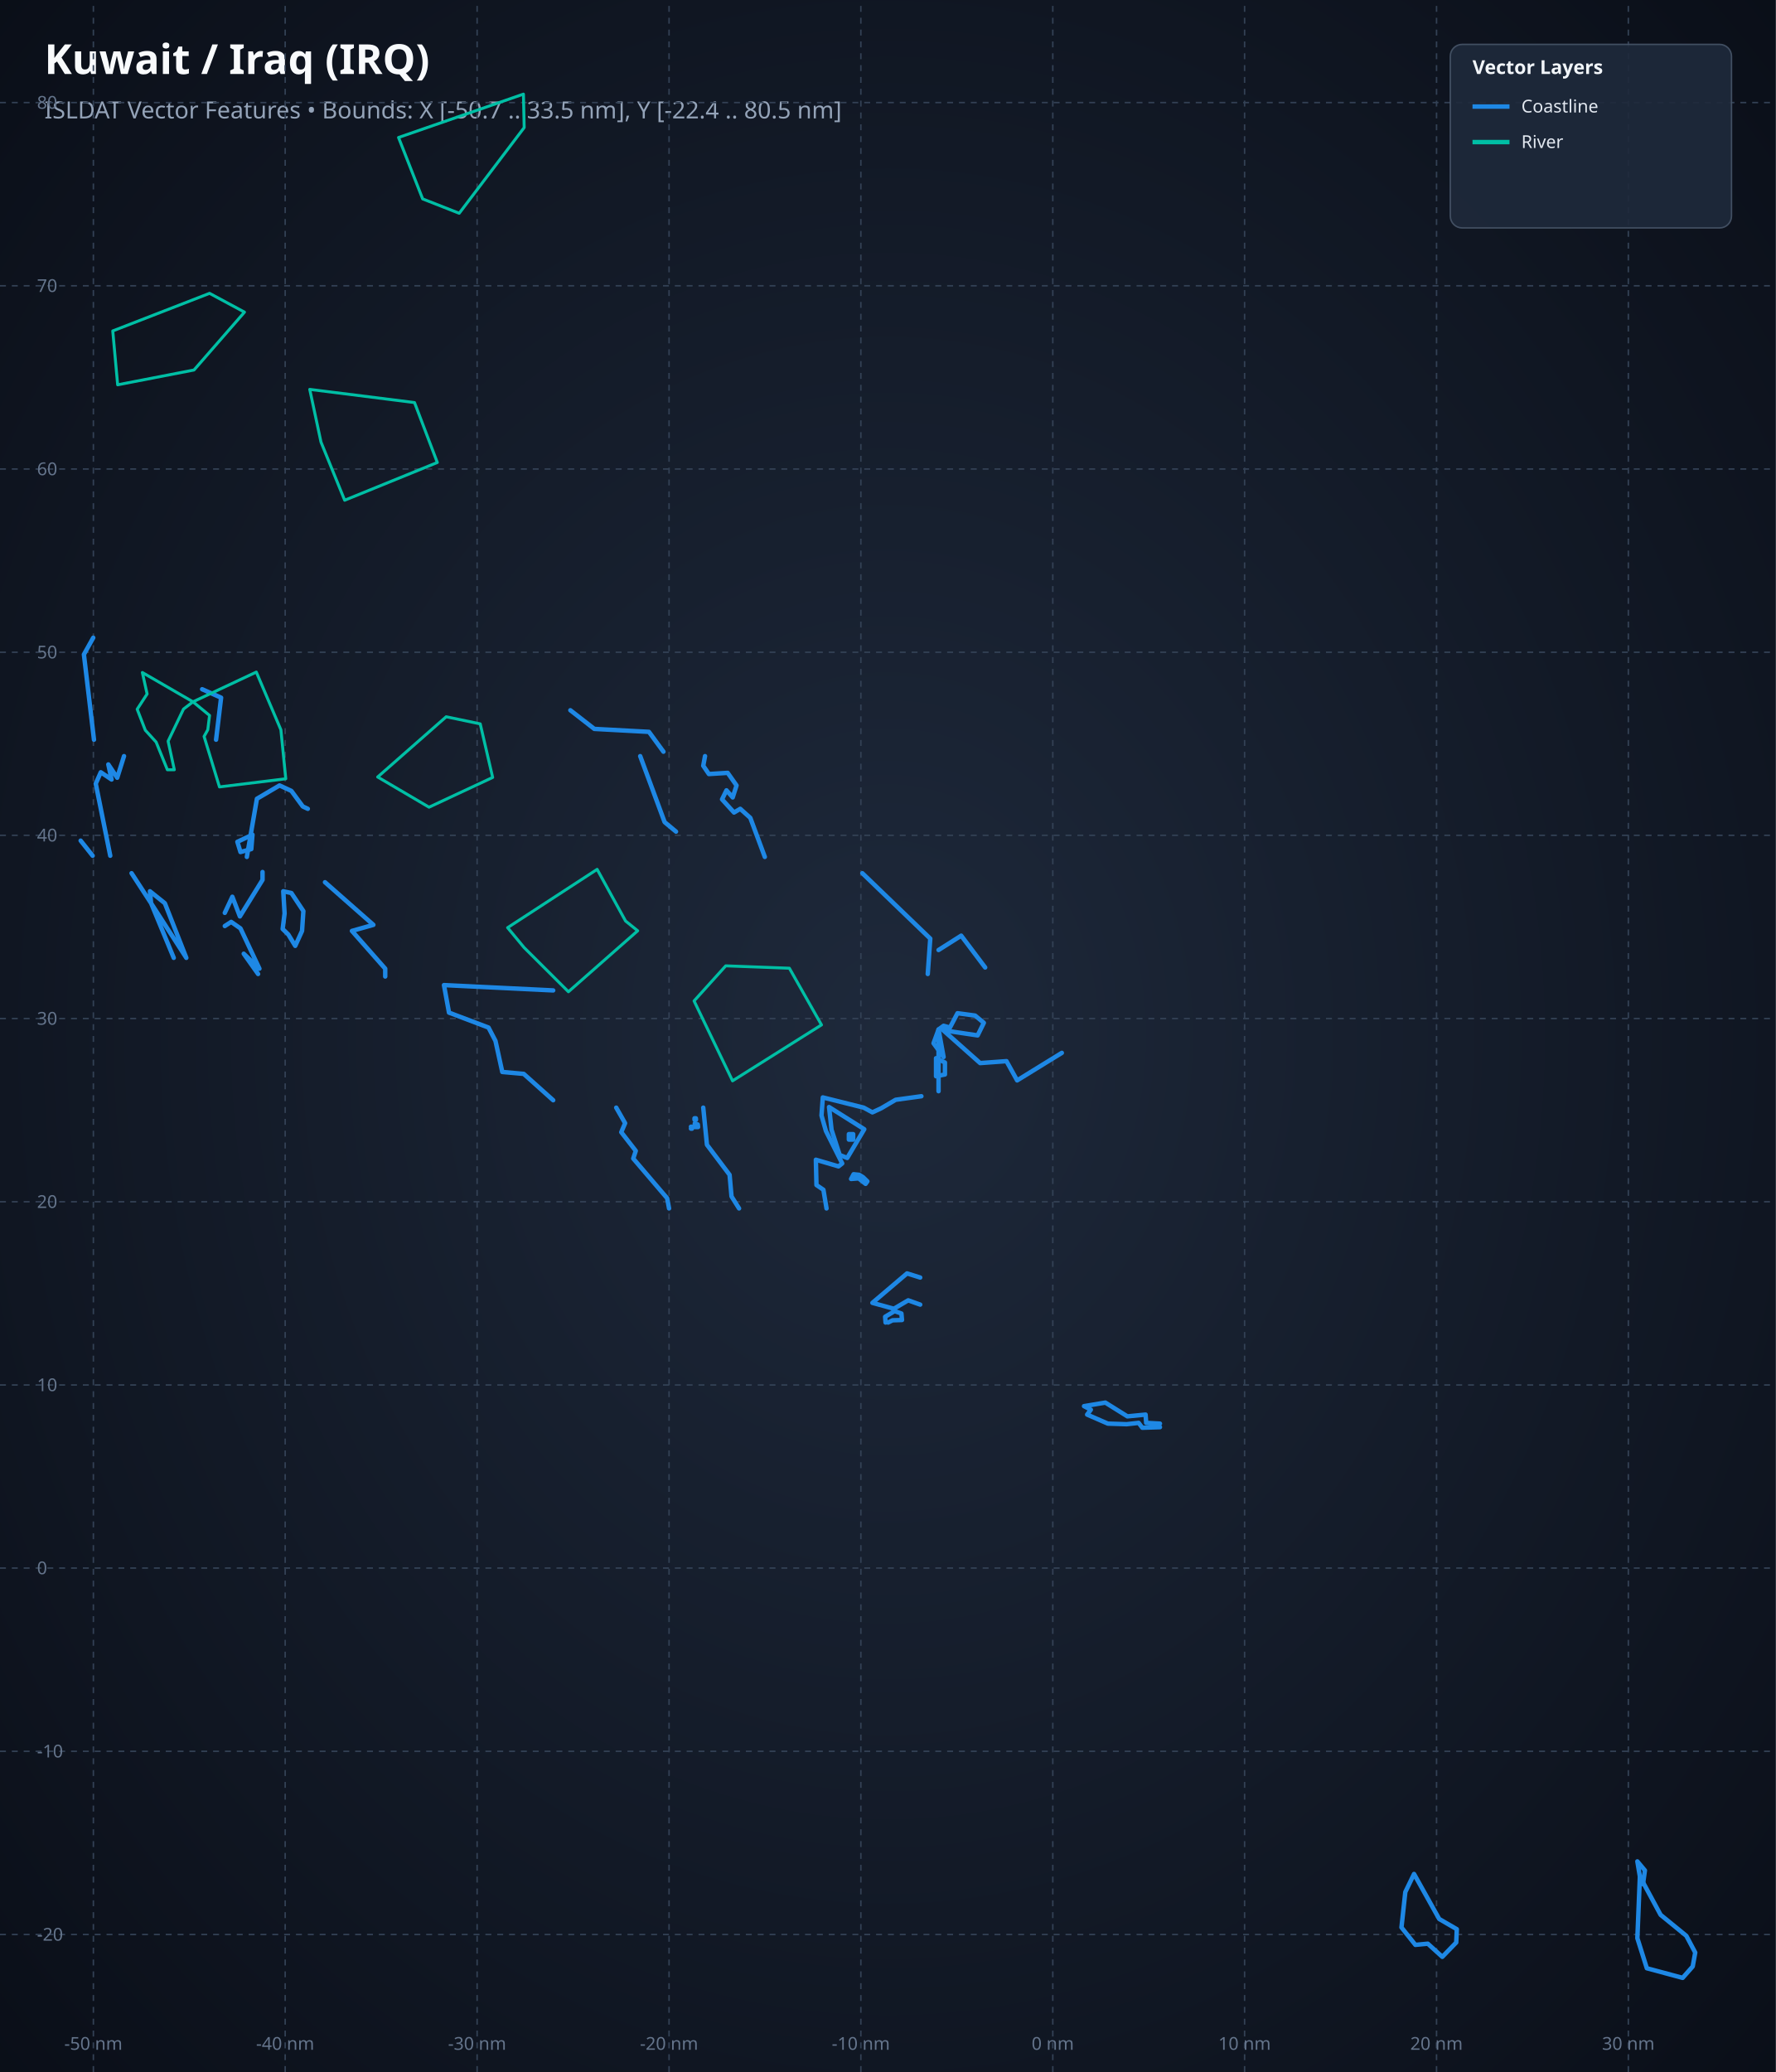
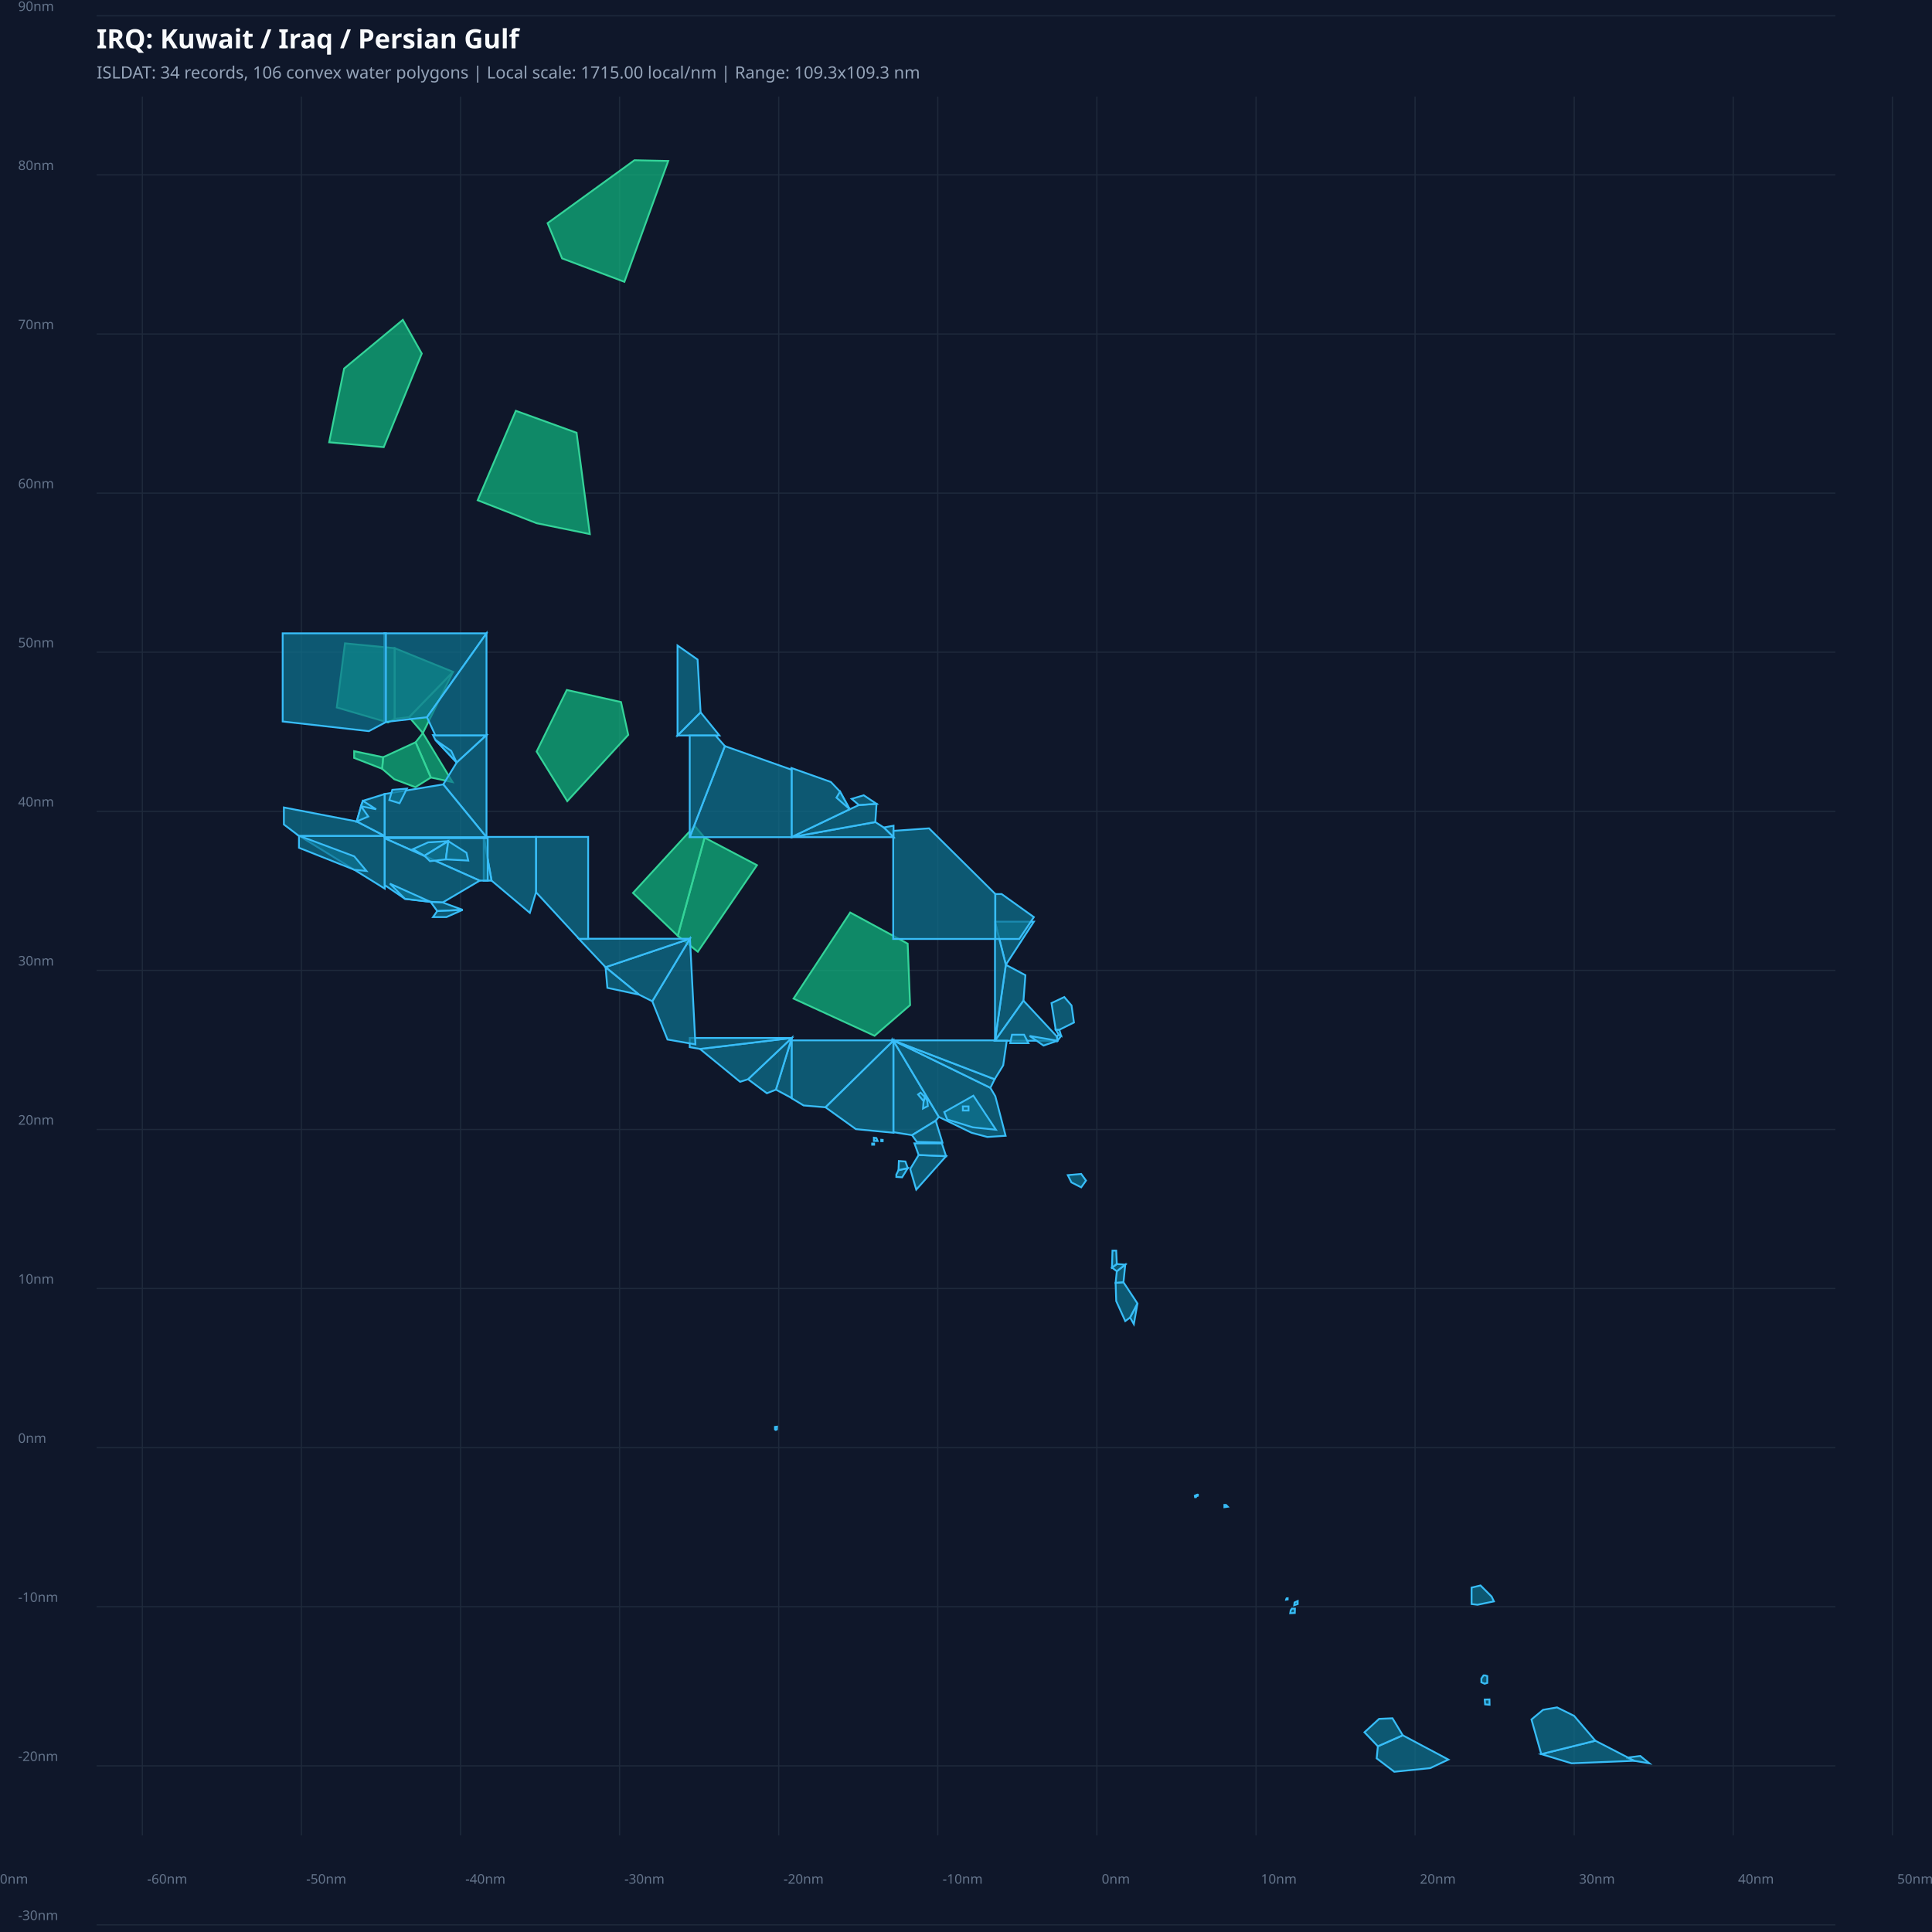
- <svg xmlns="http://www.w3.org/2000/svg" viewBox="0 0 1200 1400" width="1200" height="1400" style="background:#0f172a; font-family:system-ui, sans-serif;">
-   <defs>
-     <radialGradient id="bgGrad" cx="50%" cy="50%" r="75%">
-       <stop offset="0%" stop-color="#1e293b" />
-       <stop offset="100%" stop-color="#090d16" />
-     </radialGradient>
-   </defs>
-   <rect width="100%" height="100%" fill="url(#bgGrad)" />
-   <text x="30" y="50" fill="#f8fafc" font-size="28" font-weight="bold">Kuwait / Iraq (IRQ)</text>
-   <text x="30" y="80" fill="#94a3b8" font-size="16">ISLDAT Vector Features • Bounds: X [-50.7 .. 33.5 nm], Y [-22.4 .. 80.5 nm]</text>
-   <line x1="-66.6" y1="1400.0" x2="-66.6" y2="0.0" stroke="#334155" stroke-width="1" stroke-dasharray="4,4" />
-   <text x="-66.6" y="1385" fill="#64748b" font-size="12" text-anchor="middle">-60 nm</text>
-   <line x1="63.1" y1="1400.0" x2="63.1" y2="0.0" stroke="#334155" stroke-width="1" stroke-dasharray="4,4" />
-   <text x="63.1" y="1385" fill="#64748b" font-size="12" text-anchor="middle">-50 nm</text>
-   <line x1="192.7" y1="1400.0" x2="192.7" y2="0.0" stroke="#334155" stroke-width="1" stroke-dasharray="4,4" />
-   <text x="192.7" y="1385" fill="#64748b" font-size="12" text-anchor="middle">-40 nm</text>
-   <line x1="322.4" y1="1400.0" x2="322.4" y2="0.0" stroke="#334155" stroke-width="1" stroke-dasharray="4,4" />
-   <text x="322.4" y="1385" fill="#64748b" font-size="12" text-anchor="middle">-30 nm</text>
-   <line x1="452.1" y1="1400.0" x2="452.1" y2="0.0" stroke="#334155" stroke-width="1" stroke-dasharray="4,4" />
-   <text x="452.1" y="1385" fill="#64748b" font-size="12" text-anchor="middle">-20 nm</text>
-   <line x1="581.7" y1="1400.0" x2="581.7" y2="0.0" stroke="#334155" stroke-width="1" stroke-dasharray="4,4" />
-   <text x="581.7" y="1385" fill="#64748b" font-size="12" text-anchor="middle">-10 nm</text>
-   <line x1="711.4" y1="1400.0" x2="711.4" y2="0.0" stroke="#334155" stroke-width="1" stroke-dasharray="4,4" />
-   <text x="711.4" y="1385" fill="#64748b" font-size="12" text-anchor="middle">0 nm</text>
-   <line x1="841.0" y1="1400.0" x2="841.0" y2="0.0" stroke="#334155" stroke-width="1" stroke-dasharray="4,4" />
-   <text x="841.0" y="1385" fill="#64748b" font-size="12" text-anchor="middle">10 nm</text>
-   <line x1="970.7" y1="1400.0" x2="970.7" y2="0.0" stroke="#334155" stroke-width="1" stroke-dasharray="4,4" />
-   <text x="970.7" y="1385" fill="#64748b" font-size="12" text-anchor="middle">20 nm</text>
-   <line x1="1100.3" y1="1400.0" x2="1100.3" y2="0.0" stroke="#334155" stroke-width="1" stroke-dasharray="4,4" />
-   <text x="1100.3" y="1385" fill="#64748b" font-size="12" text-anchor="middle">30 nm</text>
-   <line x1="0.0" y1="1430.9" x2="1200.0" y2="1430.9" stroke="#334155" stroke-width="1" stroke-dasharray="4,4" />
-   <text x="25" y="1430.9" fill="#64748b" font-size="12" dominant-baseline="middle">-30</text>
-   <line x1="0.0" y1="1307.1" x2="1200.0" y2="1307.1" stroke="#334155" stroke-width="1" stroke-dasharray="4,4" />
-   <text x="25" y="1307.1" fill="#64748b" font-size="12" dominant-baseline="middle">-20</text>
-   <line x1="0.0" y1="1183.3" x2="1200.0" y2="1183.3" stroke="#334155" stroke-width="1" stroke-dasharray="4,4" />
-   <text x="25" y="1183.3" fill="#64748b" font-size="12" dominant-baseline="middle">-10</text>
-   <line x1="0.0" y1="1059.5" x2="1200.0" y2="1059.5" stroke="#334155" stroke-width="1" stroke-dasharray="4,4" />
-   <text x="25" y="1059.5" fill="#64748b" font-size="12" dominant-baseline="middle">0</text>
-   <line x1="0.0" y1="935.8" x2="1200.0" y2="935.8" stroke="#334155" stroke-width="1" stroke-dasharray="4,4" />
-   <text x="25" y="935.8" fill="#64748b" font-size="12" dominant-baseline="middle">10</text>
-   <line x1="0.0" y1="812.0" x2="1200.0" y2="812.0" stroke="#334155" stroke-width="1" stroke-dasharray="4,4" />
-   <text x="25" y="812.0" fill="#64748b" font-size="12" dominant-baseline="middle">20</text>
-   <line x1="0.0" y1="688.2" x2="1200.0" y2="688.2" stroke="#334155" stroke-width="1" stroke-dasharray="4,4" />
-   <text x="25" y="688.2" fill="#64748b" font-size="12" dominant-baseline="middle">30</text>
-   <line x1="0.0" y1="564.4" x2="1200.0" y2="564.4" stroke="#334155" stroke-width="1" stroke-dasharray="4,4" />
-   <text x="25" y="564.4" fill="#64748b" font-size="12" dominant-baseline="middle">40</text>
-   <line x1="0.0" y1="440.7" x2="1200.0" y2="440.7" stroke="#334155" stroke-width="1" stroke-dasharray="4,4" />
-   <text x="25" y="440.7" fill="#64748b" font-size="12" dominant-baseline="middle">50</text>
-   <line x1="0.0" y1="316.9" x2="1200.0" y2="316.9" stroke="#334155" stroke-width="1" stroke-dasharray="4,4" />
-   <text x="25" y="316.9" fill="#64748b" font-size="12" dominant-baseline="middle">60</text>
-   <line x1="0.0" y1="193.1" x2="1200.0" y2="193.1" stroke="#334155" stroke-width="1" stroke-dasharray="4,4" />
-   <text x="25" y="193.1" fill="#64748b" font-size="12" dominant-baseline="middle">70</text>
-   <line x1="0.0" y1="69.3" x2="1200.0" y2="69.3" stroke="#334155" stroke-width="1" stroke-dasharray="4,4" />
-   <text x="25" y="69.3" fill="#64748b" font-size="12" dominant-baseline="middle">80</text>
-   <g stroke="#1e88e5" stroke-width="3" fill="none" stroke-linecap="round" stroke-linejoin="round">
-     <polygon points="1106.4,1257.7 1111.5,1263.8 1110.2,1273.1 1108.1,1267.9 1106.4,1257.7" />
-     <polygon points="1108.1,1267.9 1122.1,1293.8 1139.5,1308.0 1145.5,1319.3 1143.8,1328.7 1137.0,1336.4 1112.8,1329.9 1106.4,1309.6 1108.1,1267.9" />
-     <polygon points="955.5,1266.2 949.6,1278.4 947.0,1302.3 956.4,1314.1 964.8,1313.3 974.6,1322.2 984.0,1312.5 984.4,1303.5 972.5,1296.6 955.5,1266.2" />
-     <polyline points="783.8,961.9 774.5,961.4 774.1,955.8 761.8,957.0 746.9,947.7 732.5,950.1 737.1,952.5 734.6,955.8 748.6,961.9 761.3,962.3 769.4,961.4 771.9,964.7 783.8,964.3" />
-     <polyline points="621.8,881.5 613.7,878.6 604.0,884.3 589.5,880.3 612.9,860.4 621.8,863.2" />
-     <polyline points="600.1,893.6 603.1,892.1 609.5,891.9 609.1,887.5 604.5,885.9 598.1,889.7 598.4,893.6" />
-     <polyline points="558.5,816.5 556.4,803.9 551.7,800.7 551.3,783.6 566.6,788.1 569.1,786.1 558.1,764.2 555.1,753.7 556.0,741.5 583.6,748.4 589.5,751.6 595.5,748.8 605.2,743.1 622.6,740.7" />
-     <polygon points="572.5,782.4 567.4,780.4 561.9,763.4 560.2,748.0 584.0,763.0 572.5,782.4" />
-     <polygon points="576.8,793.4 580.6,793.8 583.2,795.4 586.1,798.2 584.9,799.9 580.2,796.2 575.1,796.6 576.8,793.4" />
-     <polygon points="573.6,766.3 573.6,770.0 576.5,770.0 576.5,766.3 573.6,766.3" />
-     <polyline points="634.2,737.3 634.2,695.6 637.6,693.1 641.9,694.3 647.0,684.6 658.9,686.2 664.8,691.1 660.6,699.6 641.9,696.8 638.5,694.8 637.2,696.0 662.3,718.3 680.1,717.0 687.3,730.0 717.5,711.4" />
-     <polygon points="634.2,695.6 637.6,714.2 630.8,704.9 634.2,695.6" />
-     <polygon points="632.5,727.2 632.5,715.0 638.5,717.9 638.5,726.0 632.5,727.2" />
-     <polyline points="634.2,641.9 649.5,632.2 665.7,653.7" />
-     <polyline points="582.7,590.0 628.6,634.2 626.9,658.1" />
-     <polyline points="475.2,748.4 477.7,773.5 493.0,793.8 494.3,808.4 499.4,816.5" />
-     <polyline points="466.9,762.6 467.6,762.6 467.6,761.3 466.9,761.3" />
-     <polygon points="471.5,759.8 471.7,761.5 469.5,761.5 469.5,759.0 471.5,759.8" />
-     <polygon points="470.2,755.6 470.3,756.6 469.3,756.6 469.3,755.6 470.2,755.6" />
-     <polyline points="416.4,748.4 422.4,758.9 419.8,765.0 429.6,777.6 427.9,782.8 450.8,809.6 452.1,816.5" />
-     <polyline points="476.4,510.9 475.2,517.4 479.0,523.0 491.7,522.2 497.7,530.7 495.1,538.8 490.9,534.0 487.9,540.1 496.0,549.0 500.2,546.5 507.0,552.6 516.8,579.0" />
-     <polyline points="432.6,510.9 449.1,555.5 456.8,561.9" />
-     <polyline points="385.4,479.9 401.6,492.5 438.5,494.5 448.3,507.9" />
-     <polyline points="373.8,669.2 300.0,665.6 303.4,684.2 330.1,694.3 334.8,703.3 339.4,724.3 353.9,725.6 373.8,743.4" />
-     <polyline points="219.6,596.1 252.3,624.9 237.8,629.0 260.3,654.5 260.3,659.8" />
-     <polyline points="177.4,589.2 177.4,594.5 162.1,619.2 157.0,605.9 151.9,616.8" />
-     <polyline points="174.4,658.1 164.7,644.4 175.3,654.5 162.5,627.3 156.2,622.9 151.9,625.7" />
-     <polygon points="199.5,639.1 194.8,631.4 191.0,627.7 192.3,617.2 191.4,602.2 196.9,603.4 205.0,615.6 204.1,629.0 199.5,639.1" />
-     <polyline points="88.9,590.0 102.1,610.3 125.9,647.2 111.4,610.3 101.3,602.2 102.1,610.3 117.4,647.2" />
-     <polyline points="208.0,546.5 204.6,544.9 196.9,534.4 188.9,530.7 173.6,539.7 166.8,579.0" />
-     <polygon points="169.8,573.7 162.5,575.7 160.4,568.8 170.6,564.0 169.8,573.7" />
-     <polyline points="146.0,499.8 149.4,471.4 136.6,465.7" />
-     <polyline points="54.5,568.0 62.6,578.2" />
-     <polyline points="74.5,578.2 64.7,529.5 68.1,521.8 75.4,526.7 73.2,516.5 79.2,525.5 83.8,510.9" />
-     <polyline points="63.0,430.9 56.7,442.2 63.5,499.8" />
-   </g>
-   <g stroke="#00bfa5" stroke-width="2" fill="none" stroke-linecap="round" stroke-linejoin="round">
-     <polygon points="490.4,652.6 533.4,654.2 555.1,692.5 495.0,730.3 469.0,676.3 490.4,652.6" />
-     <polygon points="403.5,587.4 343.0,626.8 354.1,640.2 384.1,670.1 430.9,628.9 422.7,622.3 403.5,587.4" />
-     <polygon points="99.4,468.9 96.2,454.4 130.4,474.2 124.0,479.1 113.6,500.8 117.8,520.1 113.1,520.1 105.5,501.4 98.2,493.4 92.7,479.2 99.4,468.9" />
-     <polygon points="130.4,474.2 141.6,483.4 140.4,493.1 137.9,497.6 148.3,531.7 193.1,526.2 189.8,493.1 173.2,454.1 130.4,474.2" />
-     <polygon points="301.5,484.3 255.2,525.0 289.9,545.4 332.9,525.3 324.5,489.1 301.5,484.3" />
-     <polygon points="209.3,263.1 216.9,298.7 232.9,338.0 295.5,312.5 280.1,272.0 209.3,263.1" />
-     <polygon points="76.2,223.6 141.6,198.2 165.2,210.9 131.1,250.0 79.5,260.0 76.2,223.6" />
-     <polygon points="353.7,63.6 354.2,86.2 310.3,144.1 285.6,134.4 269.3,92.9 353.7,63.6" />
-   </g>
-   <g transform="translate(980, 30)">
-     <rect width="190" height="124" rx="8" fill="#1e293b" stroke="#475569" opacity="0.9" />
-     <text x="15" y="20" fill="#f1f5f9" font-size="13" font-weight="bold">Vector Layers</text>
-     <line x1="15" y1="42" x2="40" y2="42" stroke="#1e88e5" stroke-width="3" />
-     <text x="48" y="46" fill="#e2e8f0" font-size="12">Coastline</text>
-     <line x1="15" y1="66" x2="40" y2="66" stroke="#00bfa5" stroke-width="3" />
-     <text x="48" y="70" fill="#e2e8f0" font-size="12">River</text>
-   </g>
+ <svg xmlns="http://www.w3.org/2000/svg" viewBox="0 0 1600 1600" width="1600" height="1600">
+   <rect width="1600" height="1600" fill="#0f172a" />
+   <text x="80" y="40" font-family="sans-serif" font-size="22" font-weight="bold" fill="#f8fafc">IRQ: Kuwait / Iraq / Persian Gulf</text>
+   <text x="80" y="65" font-family="sans-serif" font-size="14" fill="#94a3b8">ISLDAT: 34 records, 106 convex water polygons | Local scale: 1715.00 local/nm | Range: 109.3x109.3 nm</text>
+   <line x1="-13.9" y1="1520.0" x2="-13.9" y2="80.0" stroke="#1e293b" stroke-width="1" />
+   <text x="-9.9" y="1560" font-family="sans-serif" font-size="11" fill="#64748b">-70nm</text>
+   <line x1="117.9" y1="1520.0" x2="117.9" y2="80.0" stroke="#1e293b" stroke-width="1" />
+   <text x="121.9" y="1560" font-family="sans-serif" font-size="11" fill="#64748b">-60nm</text>
+   <line x1="249.6" y1="1520.0" x2="249.6" y2="80.0" stroke="#1e293b" stroke-width="1" />
+   <text x="253.6" y="1560" font-family="sans-serif" font-size="11" fill="#64748b">-50nm</text>
+   <line x1="381.4" y1="1520.0" x2="381.4" y2="80.0" stroke="#1e293b" stroke-width="1" />
+   <text x="385.4" y="1560" font-family="sans-serif" font-size="11" fill="#64748b">-40nm</text>
+   <line x1="513.1" y1="1520.0" x2="513.1" y2="80.0" stroke="#1e293b" stroke-width="1" />
+   <text x="517.1" y="1560" font-family="sans-serif" font-size="11" fill="#64748b">-30nm</text>
+   <line x1="644.9" y1="1520.0" x2="644.9" y2="80.0" stroke="#1e293b" stroke-width="1" />
+   <text x="648.9" y="1560" font-family="sans-serif" font-size="11" fill="#64748b">-20nm</text>
+   <line x1="776.6" y1="1520.0" x2="776.6" y2="80.0" stroke="#1e293b" stroke-width="1" />
+   <text x="780.6" y="1560" font-family="sans-serif" font-size="11" fill="#64748b">-10nm</text>
+   <line x1="908.4" y1="1520.0" x2="908.4" y2="80.0" stroke="#1e293b" stroke-width="1" />
+   <text x="912.4" y="1560" font-family="sans-serif" font-size="11" fill="#64748b">0nm</text>
+   <line x1="1040.2" y1="1520.0" x2="1040.2" y2="80.0" stroke="#1e293b" stroke-width="1" />
+   <text x="1044.2" y="1560" font-family="sans-serif" font-size="11" fill="#64748b">10nm</text>
+   <line x1="1171.9" y1="1520.0" x2="1171.9" y2="80.0" stroke="#1e293b" stroke-width="1" />
+   <text x="1175.9" y="1560" font-family="sans-serif" font-size="11" fill="#64748b">20nm</text>
+   <line x1="1303.7" y1="1520.0" x2="1303.7" y2="80.0" stroke="#1e293b" stroke-width="1" />
+   <text x="1307.7" y="1560" font-family="sans-serif" font-size="11" fill="#64748b">30nm</text>
+   <line x1="1435.4" y1="1520.0" x2="1435.4" y2="80.0" stroke="#1e293b" stroke-width="1" />
+   <text x="1439.4" y="1560" font-family="sans-serif" font-size="11" fill="#64748b">40nm</text>
+   <line x1="1567.2" y1="1520.0" x2="1567.2" y2="80.0" stroke="#1e293b" stroke-width="1" />
+   <text x="1571.2" y="1560" font-family="sans-serif" font-size="11" fill="#64748b">50nm</text>
+   <line x1="80.0" y1="1594.1" x2="1520.0" y2="1594.1" stroke="#1e293b" stroke-width="1" />
+   <text x="15" y="1590.1" font-family="sans-serif" font-size="11" fill="#64748b">-30nm</text>
+   <line x1="80.0" y1="1462.4" x2="1520.0" y2="1462.4" stroke="#1e293b" stroke-width="1" />
+   <text x="15" y="1458.4" font-family="sans-serif" font-size="11" fill="#64748b">-20nm</text>
+   <line x1="80.0" y1="1330.6" x2="1520.0" y2="1330.6" stroke="#1e293b" stroke-width="1" />
+   <text x="15" y="1326.6" font-family="sans-serif" font-size="11" fill="#64748b">-10nm</text>
+   <line x1="80.0" y1="1198.9" x2="1520.0" y2="1198.9" stroke="#1e293b" stroke-width="1" />
+   <text x="15" y="1194.9" font-family="sans-serif" font-size="11" fill="#64748b">0nm</text>
+   <line x1="80.0" y1="1067.1" x2="1520.0" y2="1067.1" stroke="#1e293b" stroke-width="1" />
+   <text x="15" y="1063.1" font-family="sans-serif" font-size="11" fill="#64748b">10nm</text>
+   <line x1="80.0" y1="935.4" x2="1520.0" y2="935.4" stroke="#1e293b" stroke-width="1" />
+   <text x="15" y="931.4" font-family="sans-serif" font-size="11" fill="#64748b">20nm</text>
+   <line x1="80.0" y1="803.6" x2="1520.0" y2="803.6" stroke="#1e293b" stroke-width="1" />
+   <text x="15" y="799.6" font-family="sans-serif" font-size="11" fill="#64748b">30nm</text>
+   <line x1="80.0" y1="671.9" x2="1520.0" y2="671.9" stroke="#1e293b" stroke-width="1" />
+   <text x="15" y="667.9" font-family="sans-serif" font-size="11" fill="#64748b">40nm</text>
+   <line x1="80.0" y1="540.1" x2="1520.0" y2="540.1" stroke="#1e293b" stroke-width="1" />
+   <text x="15" y="536.1" font-family="sans-serif" font-size="11" fill="#64748b">50nm</text>
+   <line x1="80.0" y1="408.4" x2="1520.0" y2="408.4" stroke="#1e293b" stroke-width="1" />
+   <text x="15" y="404.4" font-family="sans-serif" font-size="11" fill="#64748b">60nm</text>
+   <line x1="80.0" y1="276.6" x2="1520.0" y2="276.6" stroke="#1e293b" stroke-width="1" />
+   <text x="15" y="272.6" font-family="sans-serif" font-size="11" fill="#64748b">70nm</text>
+   <line x1="80.0" y1="144.8" x2="1520.0" y2="144.8" stroke="#1e293b" stroke-width="1" />
+   <text x="15" y="140.8" font-family="sans-serif" font-size="11" fill="#64748b">80nm</text>
+   <line x1="80.0" y1="13.1" x2="1520.0" y2="13.1" stroke="#1e293b" stroke-width="1" />
+   <text x="15" y="9.1" font-family="sans-serif" font-size="11" fill="#64748b">90nm</text>
+   <polygon points="753.7,832.4 751.7,781.5 704.1,755.7 657.2,827.0 724.3,857.8 753.7,832.4" fill="rgba(16, 185, 129, 0.7)" stroke="#34d399" stroke-width="1.5" />
+   <polygon points="626.9,716.5 577.9,788.2 561.3,775.0 583.5,693.7 626.9,716.5" fill="rgba(16, 185, 129, 0.7)" stroke="#34d399" stroke-width="1.5" />
+   <polygon points="524.2,739.5 575.3,684.0 583.5,693.7 561.3,775.0 524.2,739.5" fill="rgba(16, 185, 129, 0.7)" stroke="#34d399" stroke-width="1.5" />
+   <polygon points="356.8,643.9 374.8,647.7 350.2,607.1 344.2,614.7 356.8,643.9" fill="rgba(16, 185, 129, 0.7)" stroke="#34d399" stroke-width="1.5" />
+   <polygon points="344.2,614.7 317.3,627.1 316.5,636.7 326.5,645.3 344.0,651.9 356.8,643.9 344.2,614.7" fill="rgba(16, 185, 129, 0.7)" stroke="#34d399" stroke-width="1.5" />
+   <polygon points="317.3,627.1 316.5,636.7 293.3,627.7 293.3,622.1 317.3,627.1" fill="rgba(16, 185, 129, 0.7)" stroke="#34d399" stroke-width="1.5" />
+   <polygon points="350.2,607.1 338.8,593.9 375.2,556.4 350.2,607.1" fill="rgba(16, 185, 129, 0.7)" stroke="#34d399" stroke-width="1.5" />
+   <polygon points="326.9,595.3 321.3,598.3 278.9,585.9 285.7,532.8 326.9,536.8 326.9,595.3" fill="rgba(16, 185, 129, 0.7)" stroke="#34d399" stroke-width="1.5" />
+   <polygon points="326.9,595.3 338.8,593.9 375.2,556.4 326.9,536.8 326.9,595.3" fill="rgba(16, 185, 129, 0.7)" stroke="#34d399" stroke-width="1.5" />
+   <polygon points="520.3,608.6 469.8,663.5 444.4,622.4 469.4,571.4 514.3,581.4 520.3,608.6" fill="rgba(16, 185, 129, 0.7)" stroke="#34d399" stroke-width="1.5" />
+   <polygon points="488.5,442.3 444.4,433.3 395.6,414.3 427.2,340.2 477.5,358.4 488.5,442.3" fill="rgba(16, 185, 129, 0.7)" stroke="#34d399" stroke-width="1.5" />
+   <polygon points="317.8,370.3 349.3,292.8 333.6,264.9 285.0,305.2 272.6,366.3 317.8,370.3" fill="rgba(16, 185, 129, 0.7)" stroke="#34d399" stroke-width="1.5" />
+   <polygon points="553.4,133.3 525.4,132.7 453.5,184.8 465.5,214.0 517.1,233.4 553.4,133.3" fill="rgba(16, 185, 129, 0.7)" stroke="#34d399" stroke-width="1.5" />
+   <polygon points="1365.9,1460.3 1358.4,1454.2 1346.8,1455.7 1353.4,1458.2 1365.9,1460.3" fill="rgba(14, 116, 144, 0.7)" stroke="#38bdf8" stroke-width="1.5" />
+   <polygon points="1353.4,1458.2 1321.2,1441.6 1276.4,1452.7 1301.5,1460.3 1353.4,1458.2" fill="rgba(14, 116, 144, 0.7)" stroke="#38bdf8" stroke-width="1.5" />
+   <polygon points="1321.2,1441.6 1276.4,1452.7 1268.3,1424.0 1277.9,1416.0 1289.5,1414.0 1303.6,1421.0 1321.2,1441.6" fill="rgba(14, 116, 144, 0.7)" stroke="#38bdf8" stroke-width="1.5" />
+   <polygon points="1199.5,1457.2 1184.4,1464.3 1154.7,1467.3 1140.1,1456.2 1141.1,1446.2 1161.7,1437.1 1199.5,1457.2" fill="rgba(14, 116, 144, 0.7)" stroke="#38bdf8" stroke-width="1.5" />
+   <polygon points="1141.1,1446.2 1161.7,1437.1 1153.2,1423.0 1142.1,1423.5 1130.0,1434.6 1141.1,1446.2" fill="rgba(14, 116, 144, 0.7)" stroke="#38bdf8" stroke-width="1.5" />
+   <polygon points="939.0,1096.6 942.0,1079.5 935.9,1091.1 939.0,1096.6" fill="rgba(14, 116, 144, 0.7)" stroke="#38bdf8" stroke-width="1.5" />
+   <polygon points="942.0,1079.5 935.9,1091.1 931.9,1094.1 924.4,1077.5 923.9,1062.4 930.4,1061.9 942.0,1079.5" fill="rgba(14, 116, 144, 0.7)" stroke="#38bdf8" stroke-width="1.5" />
+   <polygon points="923.9,1062.4 930.4,1061.9 931.9,1047.3 924.9,1052.8 923.9,1062.4" fill="rgba(14, 116, 144, 0.7)" stroke="#38bdf8" stroke-width="1.5" />
+   <polygon points="931.9,1047.3 924.9,1052.8 920.9,1049.8 924.9,1046.8 931.9,1047.3" fill="rgba(14, 116, 144, 0.7)" stroke="#38bdf8" stroke-width="1.5" />
+   <polygon points="920.9,1049.8 924.9,1046.8 924.4,1035.7 921.3,1035.7 920.9,1049.8" fill="rgba(14, 116, 144, 0.7)" stroke="#38bdf8" stroke-width="1.5" />
+   <polygon points="758.8,985.2 753.8,968.1 760.8,956.5 783.5,957.5 758.8,985.2" fill="rgba(14, 116, 144, 0.7)" stroke="#38bdf8" stroke-width="1.5" />
+   <polygon points="783.5,957.5 760.8,956.5 757.3,946.9 780.0,946.9 783.5,957.5" fill="rgba(14, 116, 144, 0.7)" stroke="#38bdf8" stroke-width="1.5" />
+   <polygon points="751.8,967.4 744.1,969.1 742.3,972.7 742.3,974.7 747.1,975.0 751.8,967.4" fill="rgba(14, 116, 144, 0.7)" stroke="#38bdf8" stroke-width="1.5" />
+   <polygon points="751.8,967.4 749.8,961.9 744.4,961.5 744.1,969.1 751.8,967.4" fill="rgba(14, 116, 144, 0.7)" stroke="#38bdf8" stroke-width="1.5" />
+   <polygon points="739.7,937.6 755.3,940.1 774.9,928.1 777.5,925.0 739.7,861.6 739.7,937.6" fill="rgba(14, 116, 144, 0.7)" stroke="#38bdf8" stroke-width="1.5" />
+   <polygon points="759.3,945.7 780.5,946.2 774.9,928.1 755.3,940.1 759.3,945.7" fill="rgba(14, 116, 144, 0.7)" stroke="#38bdf8" stroke-width="1.5" />
+   <polygon points="739.7,861.6 777.5,925.0 804.6,938.1 817.7,941.6 832.8,940.6 824.3,907.9 820.2,900.9 739.7,861.6" fill="rgba(14, 116, 144, 0.7)" stroke="#38bdf8" stroke-width="1.5" />
+   <polygon points="739.7,861.6 820.2,900.9 823.7,893.8 739.7,861.6" fill="rgba(14, 116, 144, 0.7)" stroke="#38bdf8" stroke-width="1.5" />
+   <polygon points="739.7,861.6 823.7,893.8 830.8,882.3 833.8,861.6 739.7,861.6" fill="rgba(14, 116, 144, 0.7)" stroke="#38bdf8" stroke-width="1.5" />
+   <polygon points="782.0,921.0 784.5,927.1 805.6,933.6 824.8,935.6 806.1,907.4 782.0,921.0" fill="rgba(14, 116, 144, 0.7)" stroke="#38bdf8" stroke-width="1.5" />
+   <polygon points="768.4,916.0 767.9,911.5 765.9,908.4 764.9,912.0 764.4,918.0 768.4,916.0" fill="rgba(14, 116, 144, 0.7)" stroke="#38bdf8" stroke-width="1.5" />
+   <polygon points="762.4,904.9 765.9,908.4 764.9,912.0 760.3,906.4 762.4,904.9" fill="rgba(14, 116, 144, 0.7)" stroke="#38bdf8" stroke-width="1.5" />
+   <polygon points="802.1,919.7 797.4,919.7 797.4,916.3 802.1,916.3 802.1,919.7" fill="rgba(14, 116, 144, 0.7)" stroke="#38bdf8" stroke-width="1.5" />
+   <polygon points="847.6,828.7 849.2,807.6 833.0,799.0 824.0,861.9 847.6,828.7" fill="rgba(14, 116, 144, 0.7)" stroke="#38bdf8" stroke-width="1.5" />
+   <polygon points="875.8,861.9 875.3,858.4 847.6,828.7 824.0,861.9 875.8,861.9" fill="rgba(14, 116, 144, 0.7)" stroke="#38bdf8" stroke-width="1.5" />
+   <polygon points="875.8,861.9 875.3,858.4 876.8,856.9 878.8,857.9 875.8,861.9" fill="rgba(14, 116, 144, 0.7)" stroke="#38bdf8" stroke-width="1.5" />
+   <polygon points="878.8,857.9 876.8,856.9 874.3,852.8 877.3,852.8 878.8,857.9" fill="rgba(14, 116, 144, 0.7)" stroke="#38bdf8" stroke-width="1.5" />
+   <polygon points="877.3,852.8 874.3,852.8 870.8,830.7 881.4,825.7 887.4,832.7 889.4,846.8 877.3,852.8" fill="rgba(14, 116, 144, 0.7)" stroke="#38bdf8" stroke-width="1.5" />
+   <polygon points="824.0,763.3 856.2,763.3 833.0,799.0 824.0,763.3" fill="rgba(14, 116, 144, 0.7)" stroke="#38bdf8" stroke-width="1.5" />
+   <polygon points="824.0,763.3 833.0,799.0 824.0,861.9 824.0,763.3" fill="rgba(14, 116, 144, 0.7)" stroke="#38bdf8" stroke-width="1.5" />
+   <polygon points="864.2,865.9 852.7,857.9 875.8,861.9 864.2,865.9" fill="rgba(14, 116, 144, 0.7)" stroke="#38bdf8" stroke-width="1.5" />
+   <polygon points="851.7,863.9 836.6,863.9 838.1,856.9 848.1,856.9 851.7,863.9" fill="rgba(14, 116, 144, 0.7)" stroke="#38bdf8" stroke-width="1.5" />
+   <polygon points="856.2,759.5 844.1,777.6 824.0,777.6 824.0,740.4 829.5,740.4 856.2,759.5" fill="rgba(14, 116, 144, 0.7)" stroke="#38bdf8" stroke-width="1.5" />
+   <polygon points="769.4,686.0 824.3,740.4 824.3,777.6 739.7,777.6 739.7,688.1 769.4,686.0" fill="rgba(14, 116, 144, 0.7)" stroke="#38bdf8" stroke-width="1.5" />
+   <polygon points="740.0,938.1 708.8,935.1 683.6,917.0 740.0,861.6 740.0,938.1" fill="rgba(14, 116, 144, 0.7)" stroke="#38bdf8" stroke-width="1.5" />
+   <polygon points="740.0,861.6 683.6,917.0 665.5,915.5 655.4,909.4 655.4,861.6 740.0,861.6" fill="rgba(14, 116, 144, 0.7)" stroke="#38bdf8" stroke-width="1.5" />
+   <polygon points="725.8,942.5 723.7,942.2 723.7,944.9 726.8,944.9 725.8,942.5" fill="rgba(14, 116, 144, 0.7)" stroke="#38bdf8" stroke-width="1.5" />
+   <polygon points="723.9,947.0 722.3,947.0 722.3,948.0 723.9,948.0 723.9,947.0" fill="rgba(14, 116, 144, 0.7)" stroke="#38bdf8" stroke-width="1.5" />
+   <polygon points="731.0,944.0 729.8,943.9 729.8,945.1 731.0,945.1 731.0,944.0" fill="rgba(14, 116, 144, 0.7)" stroke="#38bdf8" stroke-width="1.5" />
+   <polygon points="655.7,909.4 642.6,902.4 655.7,859.6 655.7,909.4" fill="rgba(14, 116, 144, 0.7)" stroke="#38bdf8" stroke-width="1.5" />
+   <polygon points="642.6,902.4 635.1,905.4 619.5,893.8 655.7,859.6 642.6,902.4" fill="rgba(14, 116, 144, 0.7)" stroke="#38bdf8" stroke-width="1.5" />
+   <polygon points="619.5,893.8 612.9,895.9 579.7,868.7 655.7,859.6 619.5,893.8" fill="rgba(14, 116, 144, 0.7)" stroke="#38bdf8" stroke-width="1.5" />
+   <polygon points="579.7,868.7 571.2,867.2 571.2,859.6 655.7,859.6 579.7,868.7" fill="rgba(14, 116, 144, 0.7)" stroke="#38bdf8" stroke-width="1.5" />
+   <polygon points="740.0,683.8 731.9,685.3 740.0,693.3 740.0,683.8" fill="rgba(14, 116, 144, 0.7)" stroke="#38bdf8" stroke-width="1.5" />
+   <polygon points="740.0,693.3 731.9,685.3 724.9,680.8 655.4,693.3 740.0,693.3" fill="rgba(14, 116, 144, 0.7)" stroke="#38bdf8" stroke-width="1.5" />
+   <polygon points="703.7,670.2 711.3,666.7 725.9,665.7 724.9,680.8 655.4,693.3 703.7,670.2" fill="rgba(14, 116, 144, 0.7)" stroke="#38bdf8" stroke-width="1.5" />
+   <polygon points="703.7,670.2 695.7,655.6 688.1,647.6 655.4,636.0 655.4,693.3 703.7,670.2" fill="rgba(14, 116, 144, 0.7)" stroke="#38bdf8" stroke-width="1.5" />
+   <polygon points="711.3,666.7 725.9,665.7 715.3,658.6 705.3,661.6 711.3,666.7" fill="rgba(14, 116, 144, 0.7)" stroke="#38bdf8" stroke-width="1.5" />
+   <polygon points="703.7,670.2 692.7,660.6 695.7,655.6 703.7,670.2" fill="rgba(14, 116, 144, 0.7)" stroke="#38bdf8" stroke-width="1.5" />
+   <polygon points="571.2,693.3 655.7,693.3 655.7,637.5 600.3,617.9 571.2,693.3" fill="rgba(14, 116, 144, 0.7)" stroke="#38bdf8" stroke-width="1.5" />
+   <polygon points="571.2,693.3 571.2,608.8 592.3,608.8 600.3,617.9 571.2,693.3" fill="rgba(14, 116, 144, 0.7)" stroke="#38bdf8" stroke-width="1.5" />
+   <polygon points="561.1,609.1 595.8,609.1 580.2,589.9 561.1,609.1" fill="rgba(14, 116, 144, 0.7)" stroke="#38bdf8" stroke-width="1.5" />
+   <polygon points="561.1,609.1 580.2,589.9 577.7,546.2 561.1,534.6 561.1,609.1" fill="rgba(14, 116, 144, 0.7)" stroke="#38bdf8" stroke-width="1.5" />
+   <polygon points="552.8,860.9 540.2,829.2 571.4,777.4 575.9,864.9 552.8,860.9" fill="rgba(14, 116, 144, 0.7)" stroke="#38bdf8" stroke-width="1.5" />
+   <polygon points="540.2,829.2 529.2,823.7 501.5,801.0 571.4,777.4 540.2,829.2" fill="rgba(14, 116, 144, 0.7)" stroke="#38bdf8" stroke-width="1.5" />
+   <polygon points="501.5,801.0 479.3,777.4 571.4,777.4 501.5,801.0" fill="rgba(14, 116, 144, 0.7)" stroke="#38bdf8" stroke-width="1.5" />
+   <polygon points="529.2,823.7 503.0,818.1 501.5,801.0 529.2,823.7" fill="rgba(14, 116, 144, 0.7)" stroke="#38bdf8" stroke-width="1.5" />
+   <polygon points="479.6,777.6 443.9,738.9 443.9,693.1 487.1,693.1 487.1,777.6 479.6,777.6" fill="rgba(14, 116, 144, 0.7)" stroke="#38bdf8" stroke-width="1.5" />
+   <polygon points="443.9,738.9 443.9,693.1 400.6,693.1 407.1,729.3 438.8,756.0 443.9,738.9" fill="rgba(14, 116, 144, 0.7)" stroke="#38bdf8" stroke-width="1.5" />
+   <polygon points="400.6,693.1 407.1,729.3 400.6,729.3 400.6,693.1" fill="rgba(14, 116, 144, 0.7)" stroke="#38bdf8" stroke-width="1.5" />
+   <polygon points="403.9,694.1 403.9,729.3 397.3,729.3 318.3,694.1 403.9,694.1" fill="rgba(14, 116, 144, 0.7)" stroke="#38bdf8" stroke-width="1.5" />
+   <polygon points="397.3,729.3 366.6,747.4 356.6,746.9 335.4,744.4 318.3,732.8 318.3,694.1 397.3,729.3" fill="rgba(14, 116, 144, 0.7)" stroke="#38bdf8" stroke-width="1.5" />
+   <polygon points="366.6,747.4 356.6,746.9 362.1,754.5 383.2,753.5 366.6,747.4" fill="rgba(14, 116, 144, 0.7)" stroke="#38bdf8" stroke-width="1.5" />
+   <polygon points="362.1,754.5 383.2,753.5 369.7,759.5 358.6,759.5 362.1,754.5" fill="rgba(14, 116, 144, 0.7)" stroke="#38bdf8" stroke-width="1.5" />
+   <polygon points="322.9,731.8 335.4,744.4 356.6,746.9 322.9,731.8" fill="rgba(14, 116, 144, 0.7)" stroke="#38bdf8" stroke-width="1.5" />
+   <polygon points="342.0,703.2 351.5,708.7 371.2,696.6 354.6,697.6 342.0,703.2" fill="rgba(14, 116, 144, 0.7)" stroke="#38bdf8" stroke-width="1.5" />
+   <polygon points="351.5,708.7 371.2,696.6 369.2,711.7 356.1,713.2 351.5,708.7" fill="rgba(14, 116, 144, 0.7)" stroke="#38bdf8" stroke-width="1.5" />
+   <polygon points="369.2,711.7 387.8,712.7 386.3,706.2 371.2,696.6 369.2,711.7" fill="rgba(14, 116, 144, 0.7)" stroke="#38bdf8" stroke-width="1.5" />
+   <polygon points="318.6,735.9 293.4,720.3 247.6,692.1 318.6,692.1 318.6,735.9" fill="rgba(14, 116, 144, 0.7)" stroke="#38bdf8" stroke-width="1.5" />
+   <polygon points="293.4,720.3 303.5,721.3 293.4,709.2 247.6,692.1 247.6,702.1 293.4,720.3" fill="rgba(14, 116, 144, 0.7)" stroke="#38bdf8" stroke-width="1.5" />
+   <polygon points="378.2,631.5 360.6,612.8 358.6,608.8 402.9,608.8 378.2,631.5" fill="rgba(14, 116, 144, 0.7)" stroke="#38bdf8" stroke-width="1.5" />
+   <polygon points="402.9,608.8 378.2,631.5 367.1,649.6 402.9,693.3 402.9,608.8" fill="rgba(14, 116, 144, 0.7)" stroke="#38bdf8" stroke-width="1.5" />
+   <polygon points="318.3,657.6 318.3,693.3 402.9,693.3 367.1,649.6 318.3,657.6" fill="rgba(14, 116, 144, 0.7)" stroke="#38bdf8" stroke-width="1.5" />
+   <polygon points="324.9,654.1 322.4,662.6 330.9,665.2 337.0,653.1 324.9,654.1" fill="rgba(14, 116, 144, 0.7)" stroke="#38bdf8" stroke-width="1.5" />
+   <polygon points="378.2,631.5 373.7,621.9 360.6,612.8 378.2,631.5" fill="rgba(14, 116, 144, 0.7)" stroke="#38bdf8" stroke-width="1.5" />
+   <polygon points="402.9,524.5 353.6,594.0 318.3,598.0 318.3,524.5 402.9,524.5" fill="rgba(14, 116, 144, 0.7)" stroke="#38bdf8" stroke-width="1.5" />
+   <polygon points="402.9,609.1 360.6,609.1 353.6,594.0 402.9,524.5 402.9,609.1" fill="rgba(14, 116, 144, 0.7)" stroke="#38bdf8" stroke-width="1.5" />
+   <polygon points="235.1,668.7 235.1,682.8 247.6,692.3 318.6,692.3 295.4,680.3 235.1,668.7" fill="rgba(14, 116, 144, 0.7)" stroke="#38bdf8" stroke-width="1.5" />
+   <polygon points="318.6,692.3 295.4,680.3 299.0,667.7 300.5,663.2 318.6,657.6 318.6,692.3" fill="rgba(14, 116, 144, 0.7)" stroke="#38bdf8" stroke-width="1.5" />
+   <polygon points="295.4,680.3 305.0,676.2 299.0,667.7 295.4,680.3" fill="rgba(14, 116, 144, 0.7)" stroke="#38bdf8" stroke-width="1.5" />
+   <polygon points="299.0,667.7 311.5,670.2 300.5,663.2 299.0,667.7" fill="rgba(14, 116, 144, 0.7)" stroke="#38bdf8" stroke-width="1.5" />
+   <polygon points="319.6,598.0 305.5,605.5 234.1,597.5 234.1,524.5 319.6,524.5 319.6,598.0" fill="rgba(14, 116, 144, 0.7)" stroke="#38bdf8" stroke-width="1.5" />
+   <polygon points="884.3,973.2 887.3,979.2 895.4,983.3 899.4,977.7 895.4,972.2 884.3,973.2" fill="rgba(14, 116, 144, 0.7)" stroke="#38bdf8" stroke-width="1.5" />
+   <polygon points="991.2,1238.0 991.2,1238.8 990.4,1239.9 989.7,1239.9 989.5,1238.7 991.2,1238.0" fill="rgba(14, 116, 144, 0.7)" stroke="#38bdf8" stroke-width="1.5" />
+   <polygon points="992.0,1238.7 992.0,1237.9 991.2,1238.0 991.2,1238.8 992.0,1238.7" fill="rgba(14, 116, 144, 0.7)" stroke="#38bdf8" stroke-width="1.5" />
+   <polygon points="1014.0,1246.3 1014.0,1248.2 1016.8,1247.8 1015.3,1246.3 1014.0,1246.3" fill="rgba(14, 116, 144, 0.7)" stroke="#38bdf8" stroke-width="1.5" />
+   <polygon points="1229.6,1407.5 1229.9,1411.5 1233.6,1411.8 1233.5,1407.4 1229.6,1407.5" fill="rgba(14, 116, 144, 0.7)" stroke="#38bdf8" stroke-width="1.5" />
+   <polygon points="1226.8,1393.2 1226.8,1390.1 1228.6,1387.5 1230.0,1387.5 1231.7,1388.1 1231.7,1393.7 1229.5,1394.4 1226.8,1393.2" fill="rgba(14, 116, 144, 0.7)" stroke="#38bdf8" stroke-width="1.5" />
+   <polygon points="1218.7,1314.8 1218.7,1328.4 1223.6,1329.0 1237.2,1326.2 1235.3,1322.2 1226.1,1313.0 1218.7,1314.8" fill="rgba(14, 116, 144, 0.7)" stroke="#38bdf8" stroke-width="1.5" />
+   <polygon points="1072.1,1327.1 1071.8,1329.4 1074.7,1328.4 1074.7,1325.9 1072.1,1327.1" fill="rgba(14, 116, 144, 0.7)" stroke="#38bdf8" stroke-width="1.5" />
+   <polygon points="1068.9,1333.6 1068.5,1336.0 1072.3,1335.8 1072.4,1332.2 1069.9,1332.2 1068.9,1333.6" fill="rgba(14, 116, 144, 0.7)" stroke="#38bdf8" stroke-width="1.5" />
+   <polygon points="1065.5,1323.7 1065.2,1324.4 1065.1,1324.8 1066.4,1324.6 1066.4,1323.6 1065.5,1323.7" fill="rgba(14, 116, 144, 0.7)" stroke="#38bdf8" stroke-width="1.5" />
+   <polygon points="643.4,1183.8 643.5,1181.5 641.8,1181.7 641.8,1183.8 642.3,1184.2 642.9,1184.1 643.4,1183.8" fill="rgba(14, 116, 144, 0.7)" stroke="#38bdf8" stroke-width="1.5" />
</svg>
